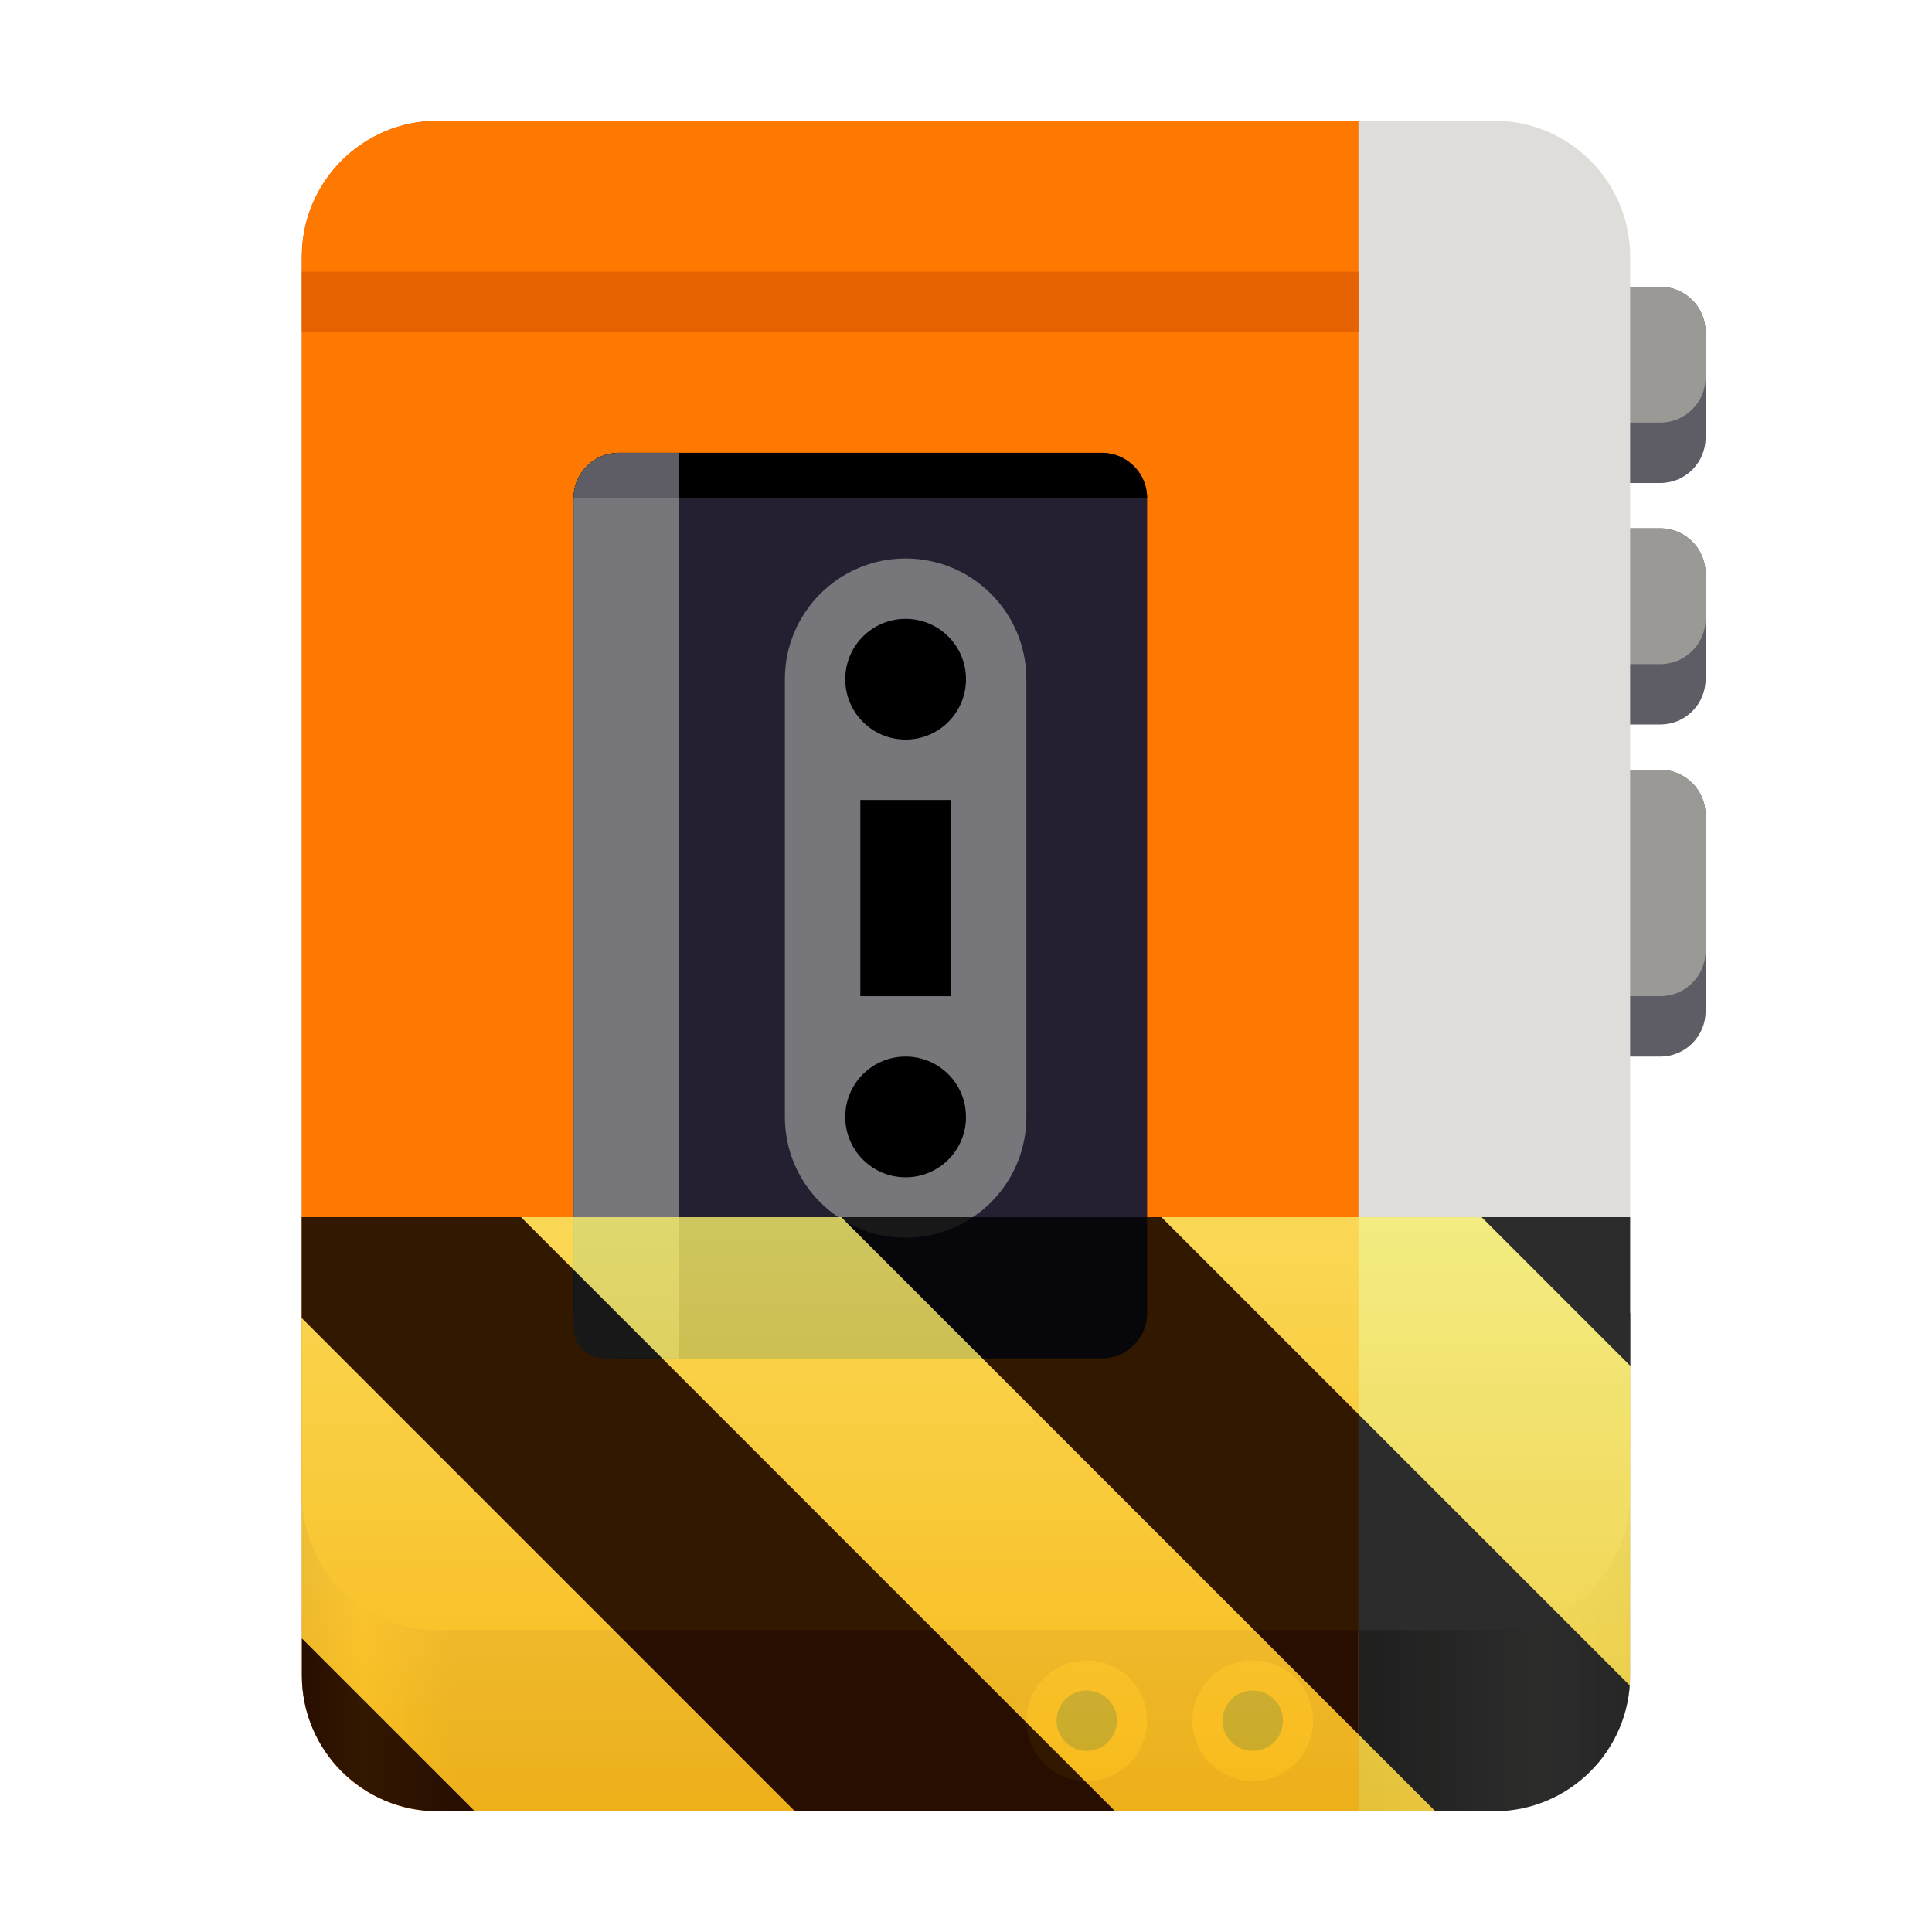
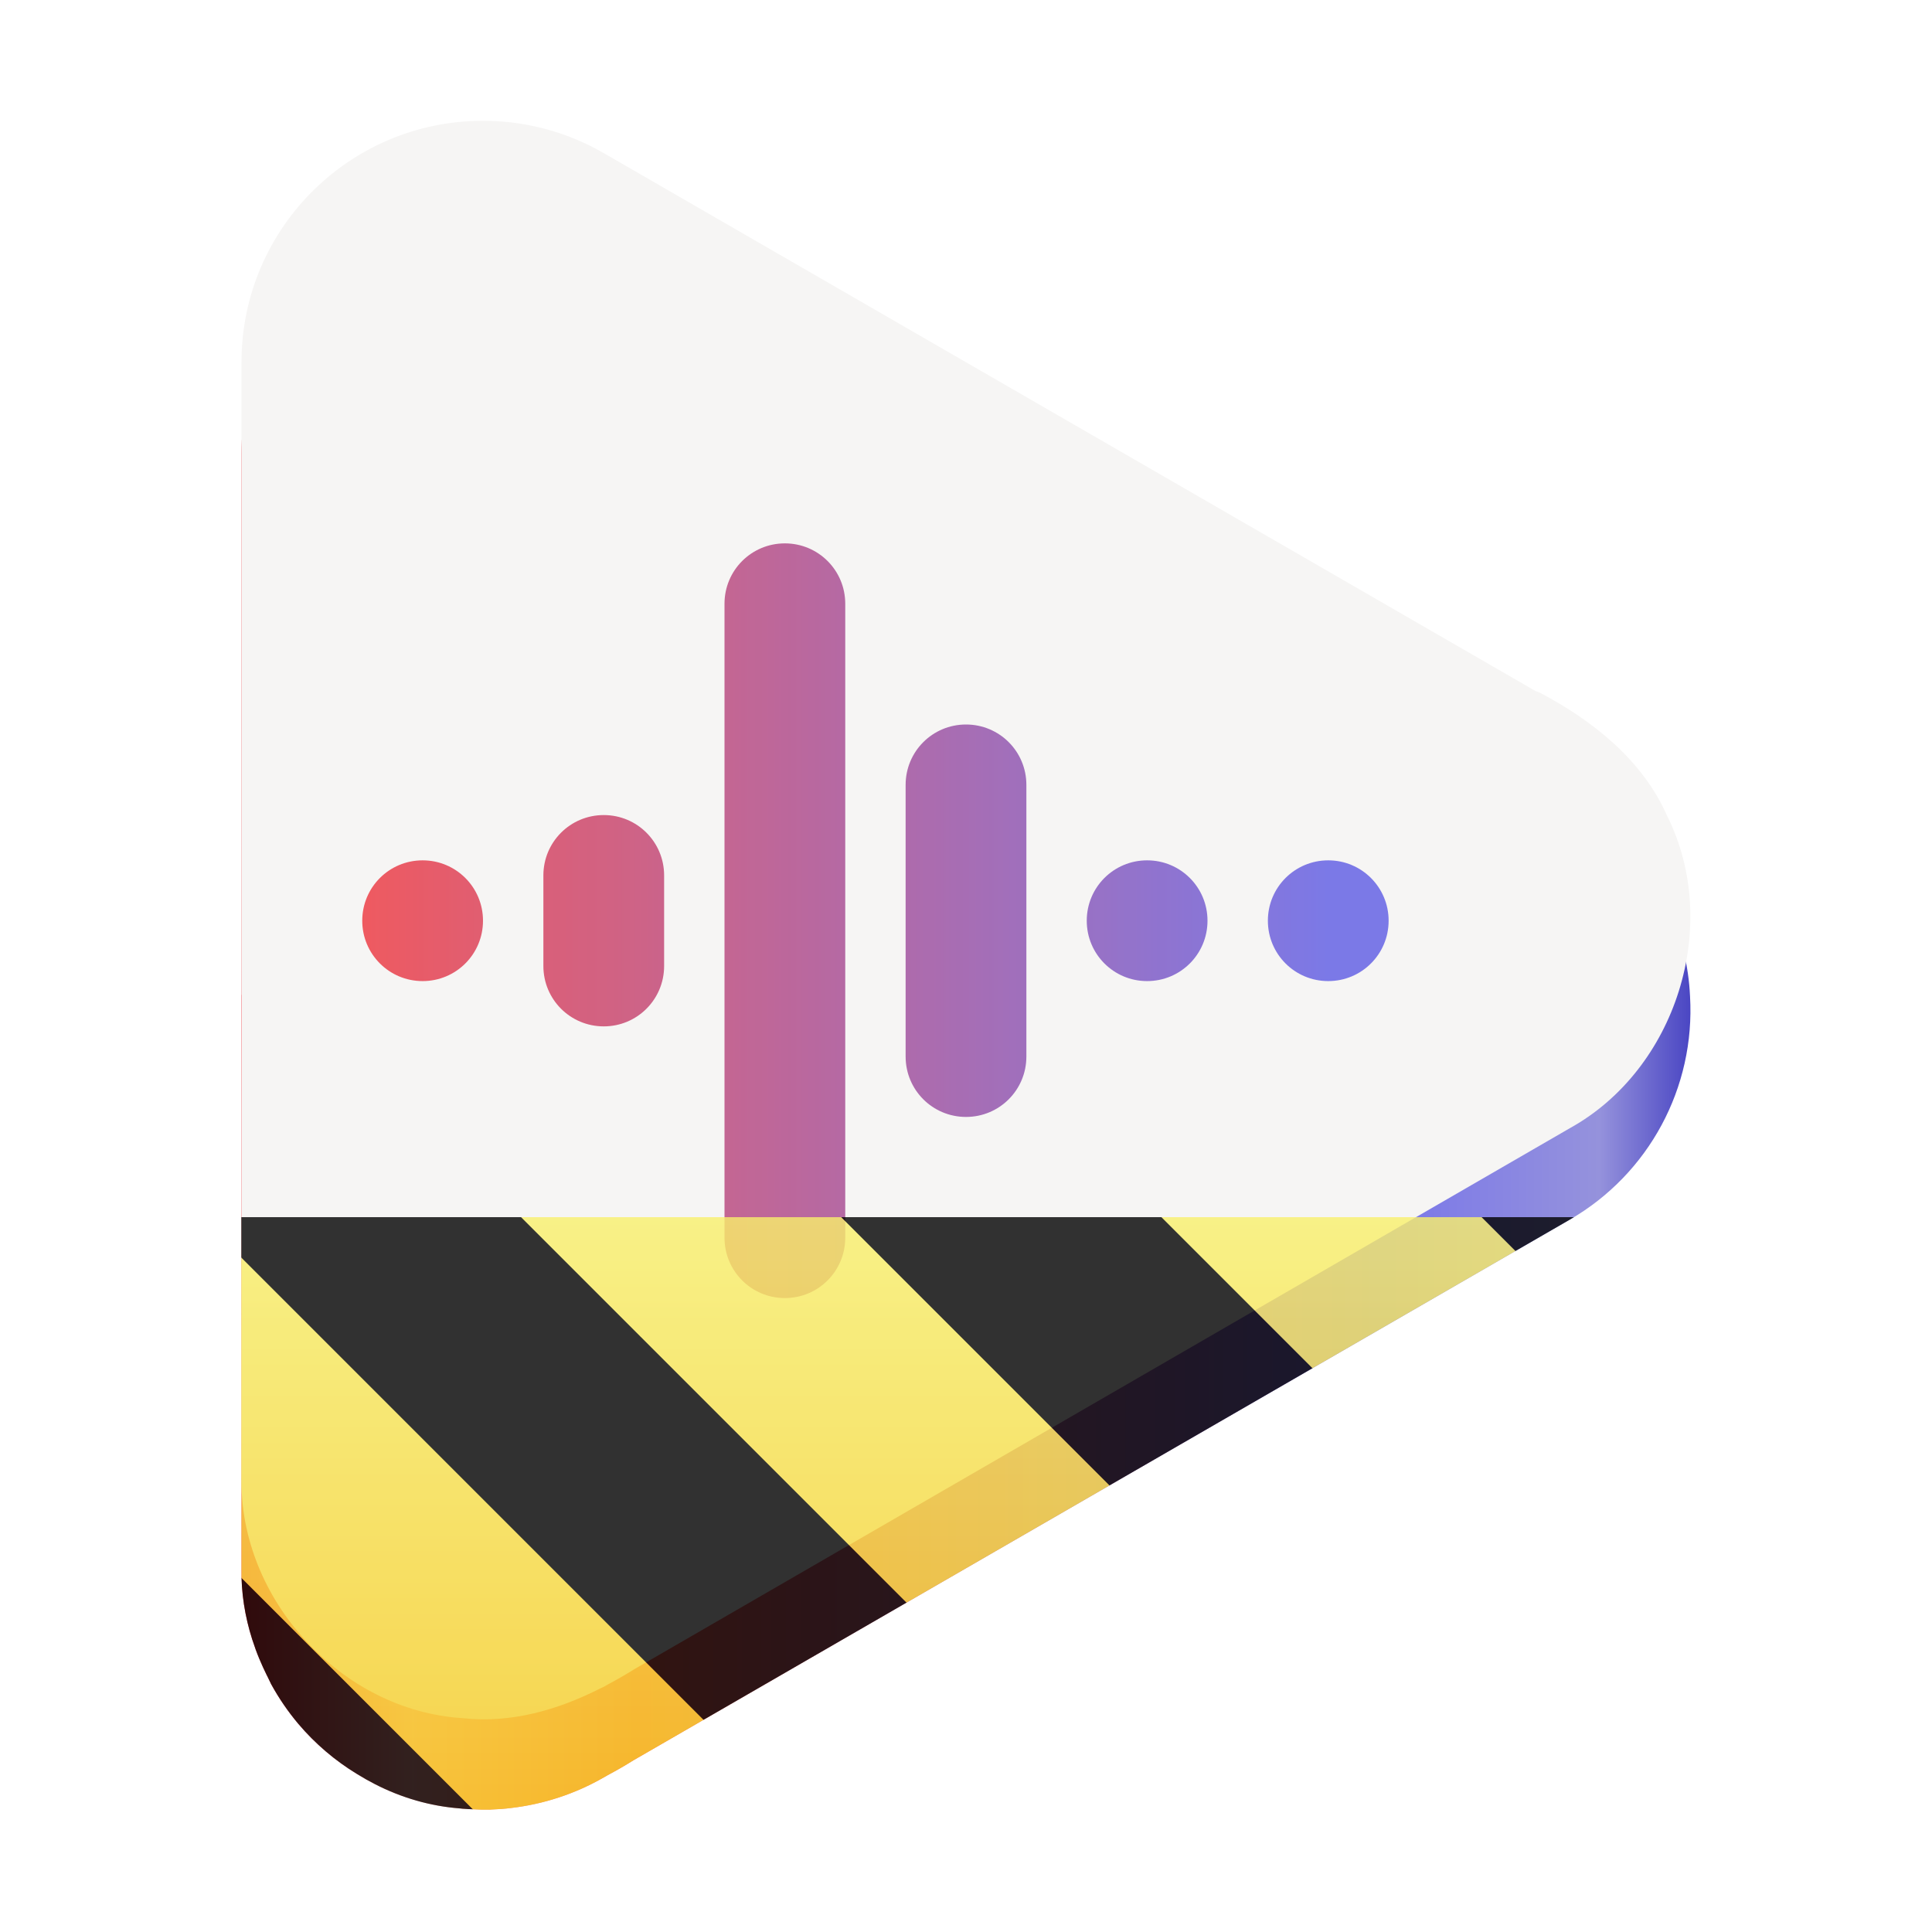
- <svg xmlns="http://www.w3.org/2000/svg" height="128px" viewBox="0 0 128 128" width="128px">
-   <filter id="a" height="100%" width="100%" x="0%" y="0%">
-     <feColorMatrix color-interpolation-filters="sRGB" values="0 0 0 0 1 0 0 0 0 1 0 0 0 0 1 0 0 0 1 0" />
-   </filter>
-   <linearGradient id="b" gradientUnits="userSpaceOnUse" x1="20" x2="90" y1="120" y2="120">
-     <stop offset="0" stop-color="#c64600" />
-     <stop offset="0.057" stop-color="#ff7800" />
-     <stop offset="0.145" stop-color="#c64600" />
-   </linearGradient>
-   <linearGradient id="c" gradientUnits="userSpaceOnUse" x1="108" x2="90" y1="120" y2="120">
-     <stop offset="0" stop-color="#c0bfbc" />
-     <stop offset="0.333" stop-color="#deddda" />
-     <stop offset="1" stop-color="#9a9996" />
-   </linearGradient>
-   <clipPath id="d">
-     <rect height="128" width="128" />
-   </clipPath>
-   <clipPath id="e">
-     <rect height="128" width="128" />
-   </clipPath>
-   <mask id="f">
-     <g filter="url(#a)">
-       <g clip-path="url(#e)" filter="url(#a)">
-         <g clip-path="url(#d)">
-           <path d="m 20 17 c 0 -4.969 4.031 -9 9 -9 h 61 v 112 h -61 c -4.969 0 -9 -4.031 -9 -9 z m 0 0" fill="url(#b)" />
-           <path d="m 20 17 c 0 -4.969 4.031 -9 9 -9 h 61 v 100 h -61 c -4.969 0 -9 -4.031 -9 -9 z m 0 0" fill="#ff7800" />
-           <path d="m 90 87 h 18 v 24 c 0 4.969 -4.031 9 -9 9 h -9 z m 0 0" fill="url(#c)" />
-           <path d="m 107 51 h 3 c 1.656 0 3 1.344 3 3 v 13 c 0 1.656 -1.344 3 -3 3 h -3 c -1.656 0 -3 -1.344 -3 -3 v -13 c 0 -1.656 1.344 -3 3 -3 z m 0 0" fill="#5e5c64" />
-           <path d="m 107 51 h 3 c 1.656 0 3 1.344 3 3 v 9 c 0 1.656 -1.344 3 -3 3 h -3 c -1.656 0 -3 -1.344 -3 -3 v -9 c 0 -1.656 1.344 -3 3 -3 z m 0 0" fill="#9a9996" />
-           <path d="m 107 19 h 3 c 1.656 0 3 1.344 3 3 v 7 c 0 1.656 -1.344 3 -3 3 h -3 c -1.656 0 -3 -1.344 -3 -3 v -7 c 0 -1.656 1.344 -3 3 -3 z m 0 0" fill="#5e5c64" />
-           <path d="m 107 19 h 3 c 1.656 0 3 1.344 3 3 v 3 c 0 1.656 -1.344 3 -3 3 h -3 c -1.656 0 -3 -1.344 -3 -3 v -3 c 0 -1.656 1.344 -3 3 -3 z m 0 0" fill="#9a9996" />
-           <path d="m 107 35 h 3 c 1.656 0 3 1.344 3 3 v 7 c 0 1.656 -1.344 3 -3 3 h -3 c -1.656 0 -3 -1.344 -3 -3 v -7 c 0 -1.656 1.344 -3 3 -3 z m 0 0" fill="#5e5c64" />
-           <path d="m 107 35 h 3 c 1.656 0 3 1.344 3 3 v 3 c 0 1.656 -1.344 3 -3 3 h -3 c -1.656 0 -3 -1.344 -3 -3 v -3 c 0 -1.656 1.344 -3 3 -3 z m 0 0" fill="#9a9996" />
-           <path d="m 90 8 h 9 c 4.969 0 9 4.031 9 9 v 82 c 0 4.969 -4.031 9 -9 9 h -9 z m 0 0" fill="#deddda" />
-           <path d="m 41 30 h 32 c 1.656 0 3 1.344 3 3 v 54 c 0 1.656 -1.344 3 -3 3 h -32 c -1.656 0 -3 -1.344 -3 -3 v -54 c 0 -1.656 1.344 -3 3 -3 z m 0 0" fill="#241f31" />
-           <path d="m 60 37 c 4.418 0 8 3.582 8 8 v 29 c 0 4.418 -3.582 8 -8 8 s -8 -3.582 -8 -8 v -29 c 0 -4.418 3.582 -8 8 -8 z m 0 0" fill="#77767b" />
-           <path d="m 64 74 c 0 2.211 -1.789 4 -4 4 s -4 -1.789 -4 -4 s 1.789 -4 4 -4 s 4 1.789 4 4 z m 0 0" />
-           <path d="m 64 45 c 0 2.211 -1.789 4 -4 4 s -4 -1.789 -4 -4 s 1.789 -4 4 -4 s 4 1.789 4 4 z m 0 0" />
-           <path d="m 57 53 h 6 v 13 h -6 z m 0 0" />
-           <path d="m 38 33 h 7 v 57 h -5 c -1.105 0 -2 -0.895 -2 -2 z m 0 0" fill="#77767b" />
-           <path d="m 38 33 c 0 -1.656 1.344 -3 3 -3 h 32 c 1.656 0 3 1.344 3 3 z m 0 0" />
-           <path d="m 38 33 c 0 -1.656 1.344 -3 3 -3 h 4 v 3 z m 0 0" fill="#5e5c64" />
-           <path d="m 83 110 c 2.211 0 4 1.789 4 4 s -1.789 4 -4 4 s -4 -1.789 -4 -4 s 1.789 -4 4 -4 z m 0 0" fill="#ff7800" />
-           <path d="m 83 112 c 1.105 0 2 0.895 2 2 s -0.895 2 -2 2 s -2 -0.895 -2 -2 s 0.895 -2 2 -2 z m 0 0" fill="#241f31" />
-           <path d="m 72 110 c 2.211 0 4 1.789 4 4 s -1.789 4 -4 4 s -4 -1.789 -4 -4 s 1.789 -4 4 -4 z m 0 0" fill="#ff7800" />
-           <path d="m 72 112 c 1.105 0 2 0.895 2 2 s -0.895 2 -2 2 s -2 -0.895 -2 -2 s 0.895 -2 2 -2 z m 0 0" fill="#241f31" />
-           <path d="m 90 20 h -70" fill="none" stroke="#e66100" stroke-width="4" />
+ <svg xmlns="http://www.w3.org/2000/svg" xmlns:xlink="http://www.w3.org/1999/xlink" height="128px" viewBox="0 0 128 128" width="128px">
+   <defs>
+     <filter id="a" height="100%" width="100%" x="0%" y="0%">
+       <feColorMatrix color-interpolation-filters="sRGB" values="0 0 0 0 1 0 0 0 0 1 0 0 0 0 1 0 0 0 1 0" />
+     </filter>
+     <linearGradient id="b" gradientUnits="userSpaceOnUse" x1="16" x2="112" y1="72" y2="72">
+       <stop offset="0" stop-color="#ed333b" />
+       <stop offset="0.118" stop-color="#faa39a" />
+       <stop offset="0.27" stop-color="#f66151" />
+       <stop offset="0.783" stop-color="#7875ea" />
+       <stop offset="0.937" stop-color="#9592dc" />
+       <stop offset="1" stop-color="#4a46c3" />
+     </linearGradient>
+     <mask id="c">
+       <g filter="url(#a)">
+         <rect fill-opacity="0.8" height="153.6" width="153.6" x="-12.8" y="-12.8" />
+       </g>
+     </mask>
+     <clipPath id="d">
+       <path d="m 0 0 h 128 v 128 h -128 z m 0 0" />
+     </clipPath>
+     <mask id="e">
+       <g filter="url(#a)">
+         <rect fill-opacity="0.8" height="221.184" width="221.184" x="-46.592" y="-46.592" />
+       </g>
+     </mask>
+     <linearGradient id="f" gradientUnits="userSpaceOnUse" x1="32" x2="96" y1="77" y2="77">
+       <stop offset="0" stop-color="#ed333b" />
+       <stop offset="1" stop-color="#5d5ae3" />
+     </linearGradient>
+     <clipPath id="g">
+       <rect height="152" width="192" />
+     </clipPath>
+     <g id="h" clip-path="url(#g)">
+       <path d="m 96 73 c 2.215 0 4 1.785 4 4 s -1.785 4 -4 4 s -4 -1.785 -4 -4 s 1.785 -4 4 -4 z m -60 0 c 2.215 0 4 1.785 4 4 s -1.785 4 -4 4 s -4 -1.785 -4 -4 s 1.785 -4 4 -4 z m 48 0 c 2.215 0 4 1.785 4 4 s -1.785 4 -4 4 s -4 -1.785 -4 -4 s 1.785 -4 4 -4 z m -12 -9 c 2.215 0 4 1.785 4 4 v 18 c 0 2.215 -1.785 4 -4 4 s -4 -1.785 -4 -4 v -18 c 0 -2.215 1.785 -4 4 -4 z m -12 -12 c 2.215 0 4 1.785 4 4 v 42 c 0 2.215 -1.785 4 -4 4 s -4 -1.785 -4 -4 v -42 c 0 -2.215 1.785 -4 4 -4 z m -12 18 c 2.215 0 4 1.785 4 4 v 6 c 0 2.215 -1.785 4 -4 4 s -4 -1.785 -4 -4 v -6 c 0 -2.215 1.785 -4 4 -4 z m 0 0" fill="url(#f)" />
+     </g>
+     <clipPath id="i">
+       <rect height="128" width="128" />
+     </clipPath>
+     <clipPath id="j">
+       <rect height="128" width="128" />
+     </clipPath>
+     <mask id="k">
+       <g filter="url(#a)">
+         <g clip-path="url(#j)" filter="url(#a)">
+           <g clip-path="url(#i)">
+             <path d="m 32.375 14.008 c -4.305 -0.102 -8.473 1.539 -11.555 4.547 c -3.082 3.012 -4.82 7.137 -4.82 11.445 v 16.977 c 0 6.656 0.008 13.316 0 19.973 v 0.074 v 16.414 c 0.004 6.82 0.008 13.641 0 20.461 c -0.031 1.621 0.23 3.211 0.711 4.723 c 0.008 0.016 0.012 0.027 0.016 0.043 c 0.137 0.422 0.285 0.84 0.461 1.254 c 0.148 0.355 0.309 0.707 0.48 1.055 c 0.02 0.039 0.039 0.074 0.059 0.113 c 0.074 0.164 0.152 0.324 0.234 0.488 c 0.512 0.934 1.113 1.816 1.805 2.637 c 1.109 1.309 2.422 2.43 3.891 3.324 c 0.387 0.238 0.785 0.465 1.191 0.672 c 1.734 0.891 3.637 1.453 5.621 1.605 c 0.059 0.004 0.121 0.016 0.184 0.02 c 0.246 0.02 0.492 0.031 0.738 0.039 c 0.355 0.02 0.711 0.031 1.066 0.023 c 0.027 -0.004 0.051 -0.004 0.078 -0.008 c 0.449 -0.016 0.898 -0.047 1.344 -0.105 c 2.156 -0.254 4.238 -0.941 6.121 -2.023 l 0.266 -0.152 c 0.59 -0.316 1.172 -0.648 1.734 -1.004 h 0.004 l 29.996 -17.32 l 32 -18.477 c 5.242 -3.027 8.324 -8.754 7.969 -14.801 c -0.094 -2.031 -0.574 -4.043 -1.496 -5.906 c -0.676 -1.539 -1.637 -2.875 -2.773 -4.059 c -0.051 -0.051 -0.102 -0.102 -0.148 -0.152 c -0.262 -0.262 -0.523 -0.52 -0.797 -0.766 c -0.227 -0.203 -0.457 -0.398 -0.691 -0.586 c -0.172 -0.141 -0.348 -0.277 -0.523 -0.414 c -0.152 -0.113 -0.305 -0.227 -0.461 -0.336 c -0.98 -0.707 -2.016 -1.34 -3.078 -1.902 c -0.082 -0.031 -0.164 -0.059 -0.246 -0.09 l -61.754 -35.648 c -2.32 -1.34 -4.941 -2.074 -7.625 -2.137 z m 0 0" fill="url(#b)" fill-rule="evenodd" />
+             <path d="m 32.379 8.008 c -8.984 -0.211 -16.379 7.008 -16.379 15.992 v 41.898 c 0.004 0.012 0.008 0.02 0.016 0.031 c -0.023 10.656 -0.004 21.312 -0.016 31.969 c -0.148 8.055 6.602 15.43 14.648 15.934 c 3.203 0.355 6.305 -0.539 9.129 -1.973 c 0.074 -0.035 0.148 -0.062 0.223 -0.102 l 0.266 -0.152 c 0.59 -0.316 1.172 -0.648 1.734 -1 c 0 -0.004 0 -0.004 0.004 -0.004 l 61.996 -35.852 c 7.047 -3.895 10.059 -13.43 6.473 -20.652 c -1.641 -3.742 -4.938 -6.352 -8.473 -8.215 c -0.082 -0.031 -0.164 -0.059 -0.246 -0.086 l -61.754 -35.652 c -2.32 -1.34 -4.941 -2.074 -7.621 -2.137 z m 0 0" fill="#f6f5f4" fill-rule="evenodd" />
+             <g clip-path="url(#d)">
+               <g mask="url(#e)">
+                 <use transform="matrix(1 0 0 1 -8 -16)" xlink:href="#h" />
+               </g>
+             </g>
+           </g>
        </g>
      </g>
-     </g>
-   </mask>
-   <mask id="g">
-     <g filter="url(#a)">
-       <rect fill-opacity="0.8" height="184.32" width="184.32" x="-28.16" y="-28.16" />
-     </g>
-   </mask>
-   <linearGradient id="h" gradientTransform="matrix(0 0.37 -0.98462 0 295.385 -30.36)" gradientUnits="userSpaceOnUse" x1="300" x2="428" y1="235" y2="235">
-     <stop offset="0" stop-color="#f9f06b" />
-     <stop offset="1" stop-color="#f5c211" />
-   </linearGradient>
-   <clipPath id="i">
-     <rect height="128" width="128" />
-   </clipPath>
-   <clipPath id="j">
-     <rect height="128" width="128" />
-   </clipPath>
-   <path d="m 20 17 c 0 -4.969 4.031 -9 9 -9 h 61 v 112 h -61 c -4.969 0 -9 -4.031 -9 -9 z m 0 0" fill="url(#b)" />
-   <path d="m 20 17 c 0 -4.969 4.031 -9 9 -9 h 61 v 100 h -61 c -4.969 0 -9 -4.031 -9 -9 z m 0 0" fill="#ff7800" />
-   <path d="m 90 87 h 18 v 24 c 0 4.969 -4.031 9 -9 9 h -9 z m 0 0" fill="url(#c)" />
-   <path d="m 107 51 h 3 c 1.656 0 3 1.344 3 3 v 13 c 0 1.656 -1.344 3 -3 3 h -3 c -1.656 0 -3 -1.344 -3 -3 v -13 c 0 -1.656 1.344 -3 3 -3 z m 0 0" fill="#5e5c64" />
-   <path d="m 107 51 h 3 c 1.656 0 3 1.344 3 3 v 9 c 0 1.656 -1.344 3 -3 3 h -3 c -1.656 0 -3 -1.344 -3 -3 v -9 c 0 -1.656 1.344 -3 3 -3 z m 0 0" fill="#9a9996" />
-   <path d="m 107 19 h 3 c 1.656 0 3 1.344 3 3 v 7 c 0 1.656 -1.344 3 -3 3 h -3 c -1.656 0 -3 -1.344 -3 -3 v -7 c 0 -1.656 1.344 -3 3 -3 z m 0 0" fill="#5e5c64" />
-   <path d="m 107 19 h 3 c 1.656 0 3 1.344 3 3 v 3 c 0 1.656 -1.344 3 -3 3 h -3 c -1.656 0 -3 -1.344 -3 -3 v -3 c 0 -1.656 1.344 -3 3 -3 z m 0 0" fill="#9a9996" />
-   <path d="m 107 35 h 3 c 1.656 0 3 1.344 3 3 v 7 c 0 1.656 -1.344 3 -3 3 h -3 c -1.656 0 -3 -1.344 -3 -3 v -7 c 0 -1.656 1.344 -3 3 -3 z m 0 0" fill="#5e5c64" />
-   <path d="m 107 35 h 3 c 1.656 0 3 1.344 3 3 v 3 c 0 1.656 -1.344 3 -3 3 h -3 c -1.656 0 -3 -1.344 -3 -3 v -3 c 0 -1.656 1.344 -3 3 -3 z m 0 0" fill="#9a9996" />
-   <path d="m 90 8 h 9 c 4.969 0 9 4.031 9 9 v 82 c 0 4.969 -4.031 9 -9 9 h -9 z m 0 0" fill="#deddda" />
-   <path d="m 41 30 h 32 c 1.656 0 3 1.344 3 3 v 54 c 0 1.656 -1.344 3 -3 3 h -32 c -1.656 0 -3 -1.344 -3 -3 v -54 c 0 -1.656 1.344 -3 3 -3 z m 0 0" fill="#241f31" />
-   <path d="m 60 37 c 4.418 0 8 3.582 8 8 v 29 c 0 4.418 -3.582 8 -8 8 s -8 -3.582 -8 -8 v -29 c 0 -4.418 3.582 -8 8 -8 z m 0 0" fill="#77767b" />
-   <path d="m 64 74 c 0 2.211 -1.789 4 -4 4 s -4 -1.789 -4 -4 s 1.789 -4 4 -4 s 4 1.789 4 4 z m 0 0" />
-   <path d="m 64 45 c 0 2.211 -1.789 4 -4 4 s -4 -1.789 -4 -4 s 1.789 -4 4 -4 s 4 1.789 4 4 z m 0 0" />
-   <path d="m 57 53 h 6 v 13 h -6 z m 0 0" />
-   <path d="m 38 33 h 7 v 57 h -5 c -1.105 0 -2 -0.895 -2 -2 z m 0 0" fill="#77767b" />
-   <path d="m 38 33 c 0 -1.656 1.344 -3 3 -3 h 32 c 1.656 0 3 1.344 3 3 z m 0 0" />
-   <path d="m 38 33 c 0 -1.656 1.344 -3 3 -3 h 4 v 3 z m 0 0" fill="#5e5c64" />
-   <path d="m 83 110 c 2.211 0 4 1.789 4 4 s -1.789 4 -4 4 s -4 -1.789 -4 -4 s 1.789 -4 4 -4 z m 0 0" fill="#ff7800" />
-   <path d="m 83 112 c 1.105 0 2 0.895 2 2 s -0.895 2 -2 2 s -2 -0.895 -2 -2 s 0.895 -2 2 -2 z m 0 0" fill="#241f31" />
-   <path d="m 72 110 c 2.211 0 4 1.789 4 4 s -1.789 4 -4 4 s -4 -1.789 -4 -4 s 1.789 -4 4 -4 z m 0 0" fill="#ff7800" />
-   <path d="m 72 112 c 1.105 0 2 0.895 2 2 s -0.895 2 -2 2 s -2 -0.895 -2 -2 s 0.895 -2 2 -2 z m 0 0" fill="#241f31" />
-   <path d="m 90 20 h -70" fill="none" stroke="#e66100" stroke-width="4" />
-   <g mask="url(#f)">
-     <g clip-path="url(#j)">
-       <g mask="url(#g)">
-         <g clip-path="url(#i)">
-           <path d="m 128 80.641 v 47.359 h -128 v -47.359 z m 0 0" fill="url(#h)" />
+     </mask>
+     <mask id="l">
+       <g filter="url(#a)">
+         <rect fill-opacity="0.8" height="184.32" width="184.32" x="-28.16" y="-28.16" />
+       </g>
+     </mask>
+     <linearGradient id="m" gradientTransform="matrix(0 0.37 -0.98462 0 295.385 -30.36)" gradientUnits="userSpaceOnUse" x1="300" x2="428" y1="235" y2="235">
+       <stop offset="0" stop-color="#f9f06b" />
+       <stop offset="1" stop-color="#f5c211" />
+     </linearGradient>
+     <clipPath id="n">
+       <rect height="128" width="128" />
+     </clipPath>
+     <clipPath id="o">
+       <rect height="128" width="128" />
+     </clipPath>
+   </defs>
+   <path d="m 32.375 14.008 c -4.305 -0.102 -8.473 1.539 -11.555 4.547 c -3.082 3.012 -4.82 7.137 -4.82 11.445 v 16.977 c 0 6.656 0.008 13.316 0 19.973 v 0.074 v 16.414 c 0.004 6.82 0.008 13.641 0 20.461 c -0.031 1.621 0.23 3.211 0.711 4.723 c 0.008 0.016 0.012 0.027 0.016 0.043 c 0.137 0.422 0.285 0.84 0.461 1.254 c 0.148 0.355 0.309 0.707 0.48 1.055 c 0.02 0.039 0.039 0.074 0.059 0.113 c 0.074 0.164 0.152 0.324 0.234 0.488 c 0.512 0.934 1.113 1.816 1.805 2.637 c 1.109 1.309 2.422 2.43 3.891 3.324 c 0.387 0.238 0.785 0.465 1.191 0.672 c 1.734 0.891 3.637 1.453 5.621 1.605 c 0.059 0.004 0.121 0.016 0.184 0.02 c 0.246 0.02 0.492 0.031 0.738 0.039 c 0.355 0.02 0.711 0.031 1.066 0.023 c 0.027 -0.004 0.051 -0.004 0.078 -0.008 c 0.449 -0.016 0.898 -0.047 1.344 -0.105 c 2.156 -0.254 4.238 -0.941 6.121 -2.023 l 0.266 -0.152 c 0.59 -0.316 1.172 -0.648 1.734 -1.004 h 0.004 l 29.996 -17.32 l 32 -18.477 c 5.242 -3.027 8.324 -8.754 7.969 -14.801 c -0.094 -2.031 -0.574 -4.043 -1.496 -5.906 c -0.676 -1.539 -1.637 -2.875 -2.773 -4.059 c -0.051 -0.051 -0.102 -0.102 -0.148 -0.152 c -0.262 -0.262 -0.523 -0.52 -0.797 -0.766 c -0.227 -0.203 -0.457 -0.398 -0.691 -0.586 c -0.172 -0.141 -0.348 -0.277 -0.523 -0.414 c -0.152 -0.113 -0.305 -0.227 -0.461 -0.336 c -0.98 -0.707 -2.016 -1.34 -3.078 -1.902 c -0.082 -0.031 -0.164 -0.059 -0.246 -0.09 l -61.754 -35.648 c -2.32 -1.34 -4.941 -2.074 -7.625 -2.137 z m 0 0" fill="url(#b)" fill-rule="evenodd" />
+   <path d="m 32.379 8.008 c -8.984 -0.211 -16.379 7.008 -16.379 15.992 v 41.898 c 0.004 0.012 0.008 0.02 0.016 0.031 c -0.023 10.656 -0.004 21.312 -0.016 31.969 c -0.148 8.055 6.602 15.43 14.648 15.934 c 3.203 0.355 6.305 -0.539 9.129 -1.973 c 0.074 -0.035 0.148 -0.062 0.223 -0.102 l 0.266 -0.152 c 0.59 -0.316 1.172 -0.648 1.734 -1 c 0 -0.004 0 -0.004 0.004 -0.004 l 61.996 -35.852 c 7.047 -3.895 10.059 -13.43 6.473 -20.652 c -1.641 -3.742 -4.938 -6.352 -8.473 -8.215 c -0.082 -0.031 -0.164 -0.059 -0.246 -0.086 l -61.754 -35.652 c -2.32 -1.34 -4.941 -2.074 -7.621 -2.137 z m 0 0" fill="#f6f5f4" fill-rule="evenodd" />
+   <g mask="url(#c)">
+     <use transform="matrix(1 0 0 1 -8 -16)" xlink:href="#h" />
+   </g>
+   <g mask="url(#k)">
+     <g clip-path="url(#o)">
+       <g mask="url(#l)">
+         <g clip-path="url(#n)">
+           <path d="m 128 80.641 v 47.359 h -128 v -47.359 z m 0 0" fill="url(#m)" />
          <path d="m 13.309 80.641 l 47.355 47.359 h 21.215 l -47.359 -47.359 z m 42.422 0 l 47.363 47.359 h 21.215 l -47.363 -47.359 z m 42.43 0 l 29.84 29.84 v -21.211 l -8.629 -8.629 z m -98.16 7.906 v 21.215 l 18.238 18.238 h 21.215 z m 0 0" />
        </g>
      </g>
    </g>
  </g>
</svg>
